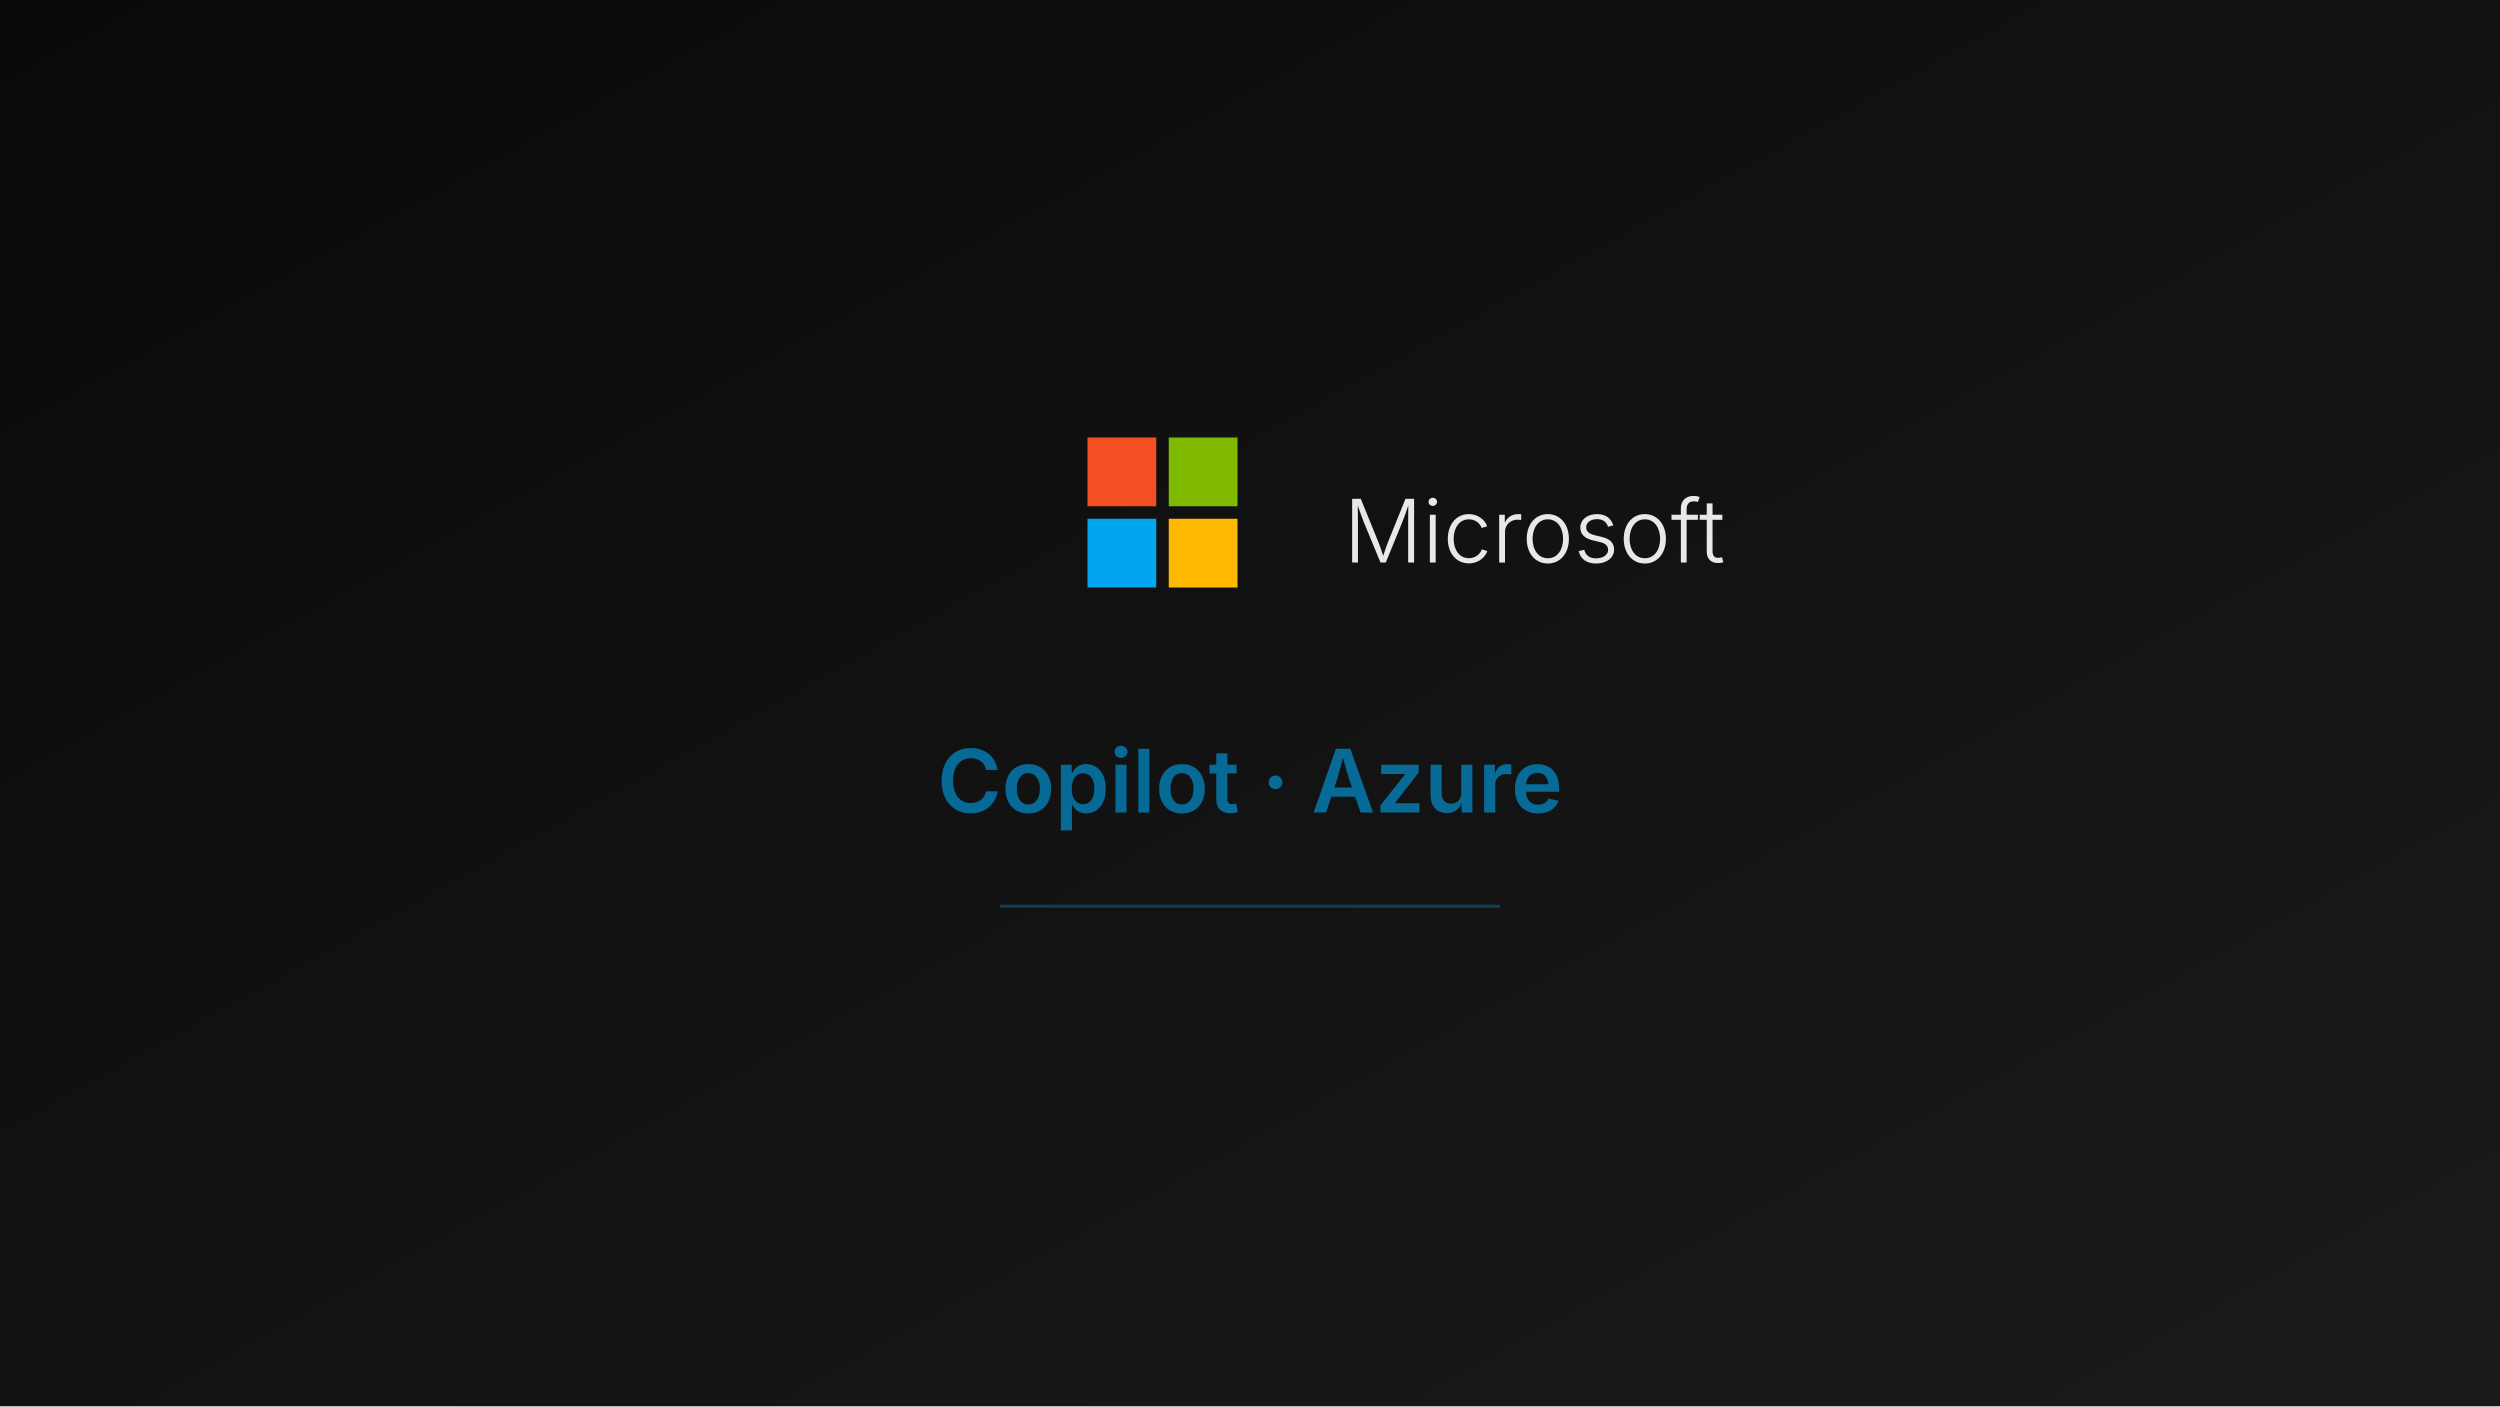
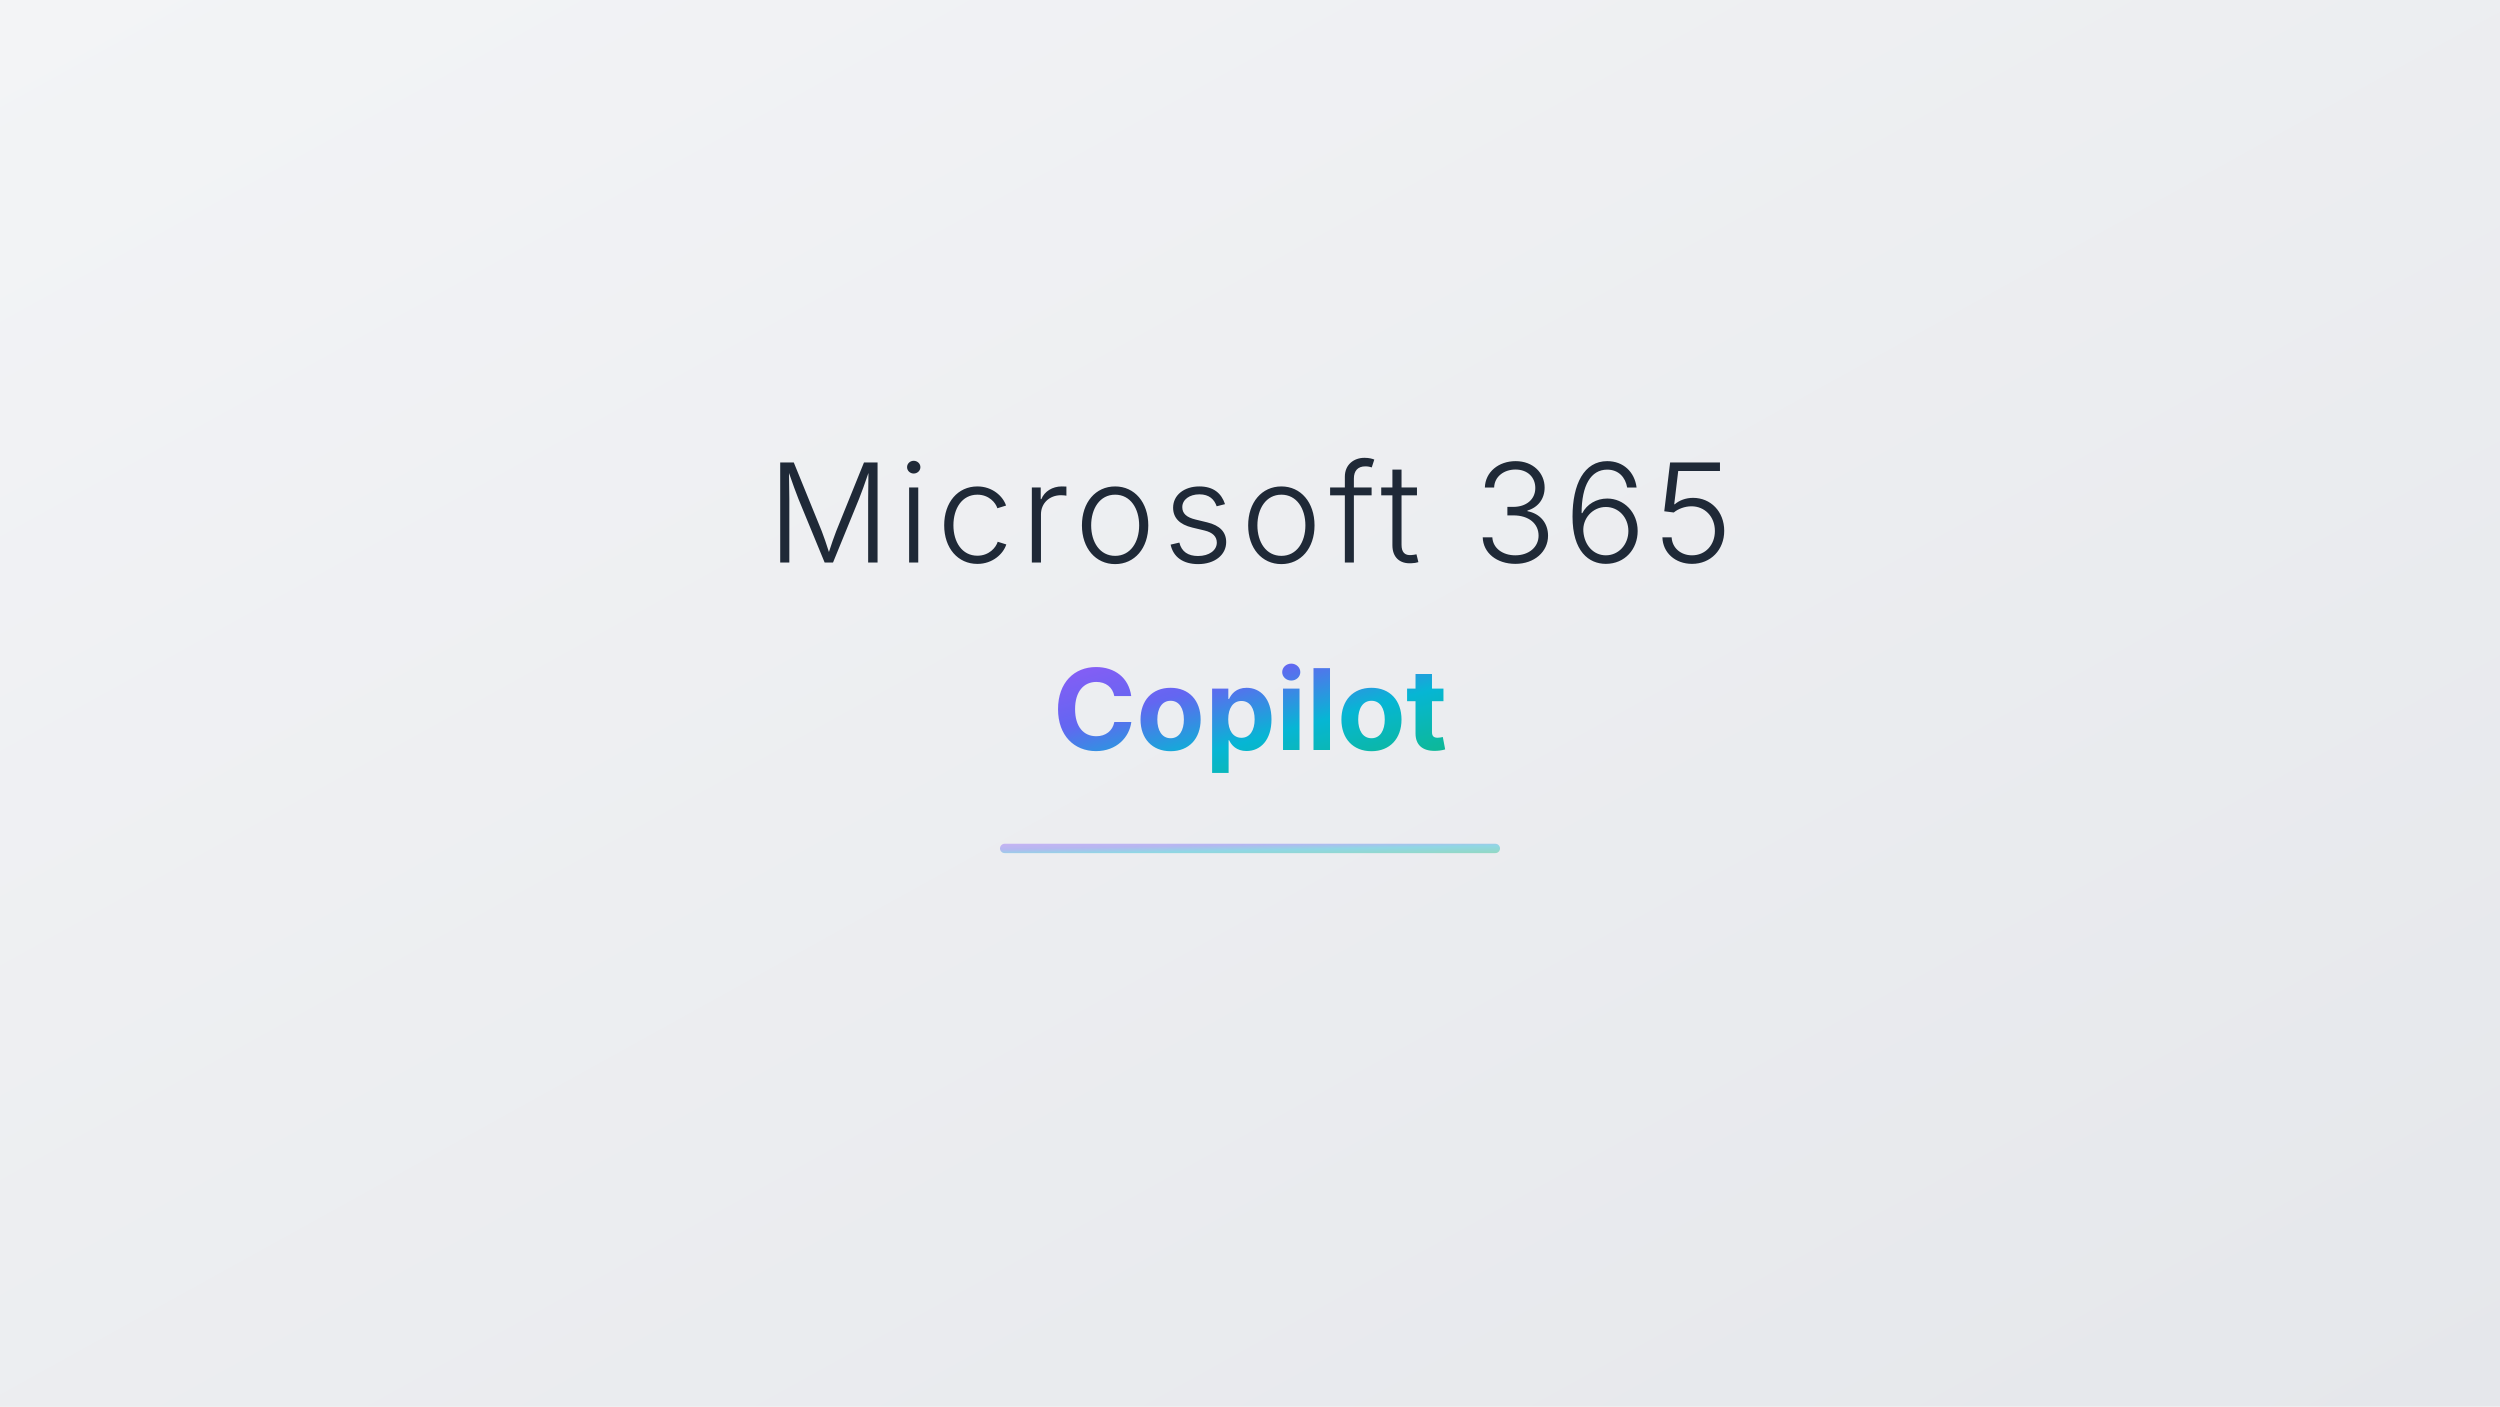
<svg xmlns="http://www.w3.org/2000/svg" viewBox="0 0 800 450">
  <defs>
    <linearGradient id="bg" x1="0%" y1="0%" x2="100%" y2="100%">
-       <stop offset="0%" stop-color="#0a0a0a" />
-       <stop offset="100%" stop-color="#1a1a1a" />
+       <stop offset="0%" stop-color="#f3f4f6" />
+       <stop offset="100%" stop-color="#e5e7eb" />
+     </linearGradient>
+     <linearGradient id="copilot" x1="0%" y1="0%" x2="100%" y2="100%">
+       <stop offset="0%" stop-color="#8b5cf6" />
+       <stop offset="30%" stop-color="#6366f1" />
+       <stop offset="60%" stop-color="#06b6d4" />
+       <stop offset="100%" stop-color="#10b981" />
    </linearGradient>
  </defs>
  <rect width="800" height="450" fill="url(#bg)" />
-   <rect x="348" y="140" width="22" height="22" fill="#f25022" />
-   <rect x="374" y="140" width="22" height="22" fill="#7fba00" />
-   <rect x="348" y="166" width="22" height="22" fill="#00a4ef" />
-   <rect x="374" y="166" width="22" height="22" fill="#ffb900" />
-   <text x="430" y="180" fill="#ffffff" font-family="system-ui, -apple-system, sans-serif" font-size="28" font-weight="300" opacity="0.9">Microsoft</text>
-   <text x="400" y="260" text-anchor="middle" fill="#00a4ef" font-family="system-ui, -apple-system, sans-serif" font-size="28" font-weight="600" opacity="0.6">Copilot · Azure</text>
-   <line x1="320" y1="290" x2="480" y2="290" stroke="#00a4ef" stroke-width="1" opacity="0.3" />
+   <text x="400" y="180" text-anchor="middle" fill="#1f2937" font-family="system-ui, -apple-system, sans-serif" font-size="44" font-weight="300" letter-spacing="0.05em">Microsoft 365</text>
+   <text x="400" y="240" text-anchor="middle" fill="url(#copilot)" font-family="system-ui, -apple-system, sans-serif" font-size="36" font-weight="700">Copilot</text>
+   <rect x="320" y="270" width="160" height="3" rx="1.5" fill="url(#copilot)" opacity="0.4" />
</svg>
